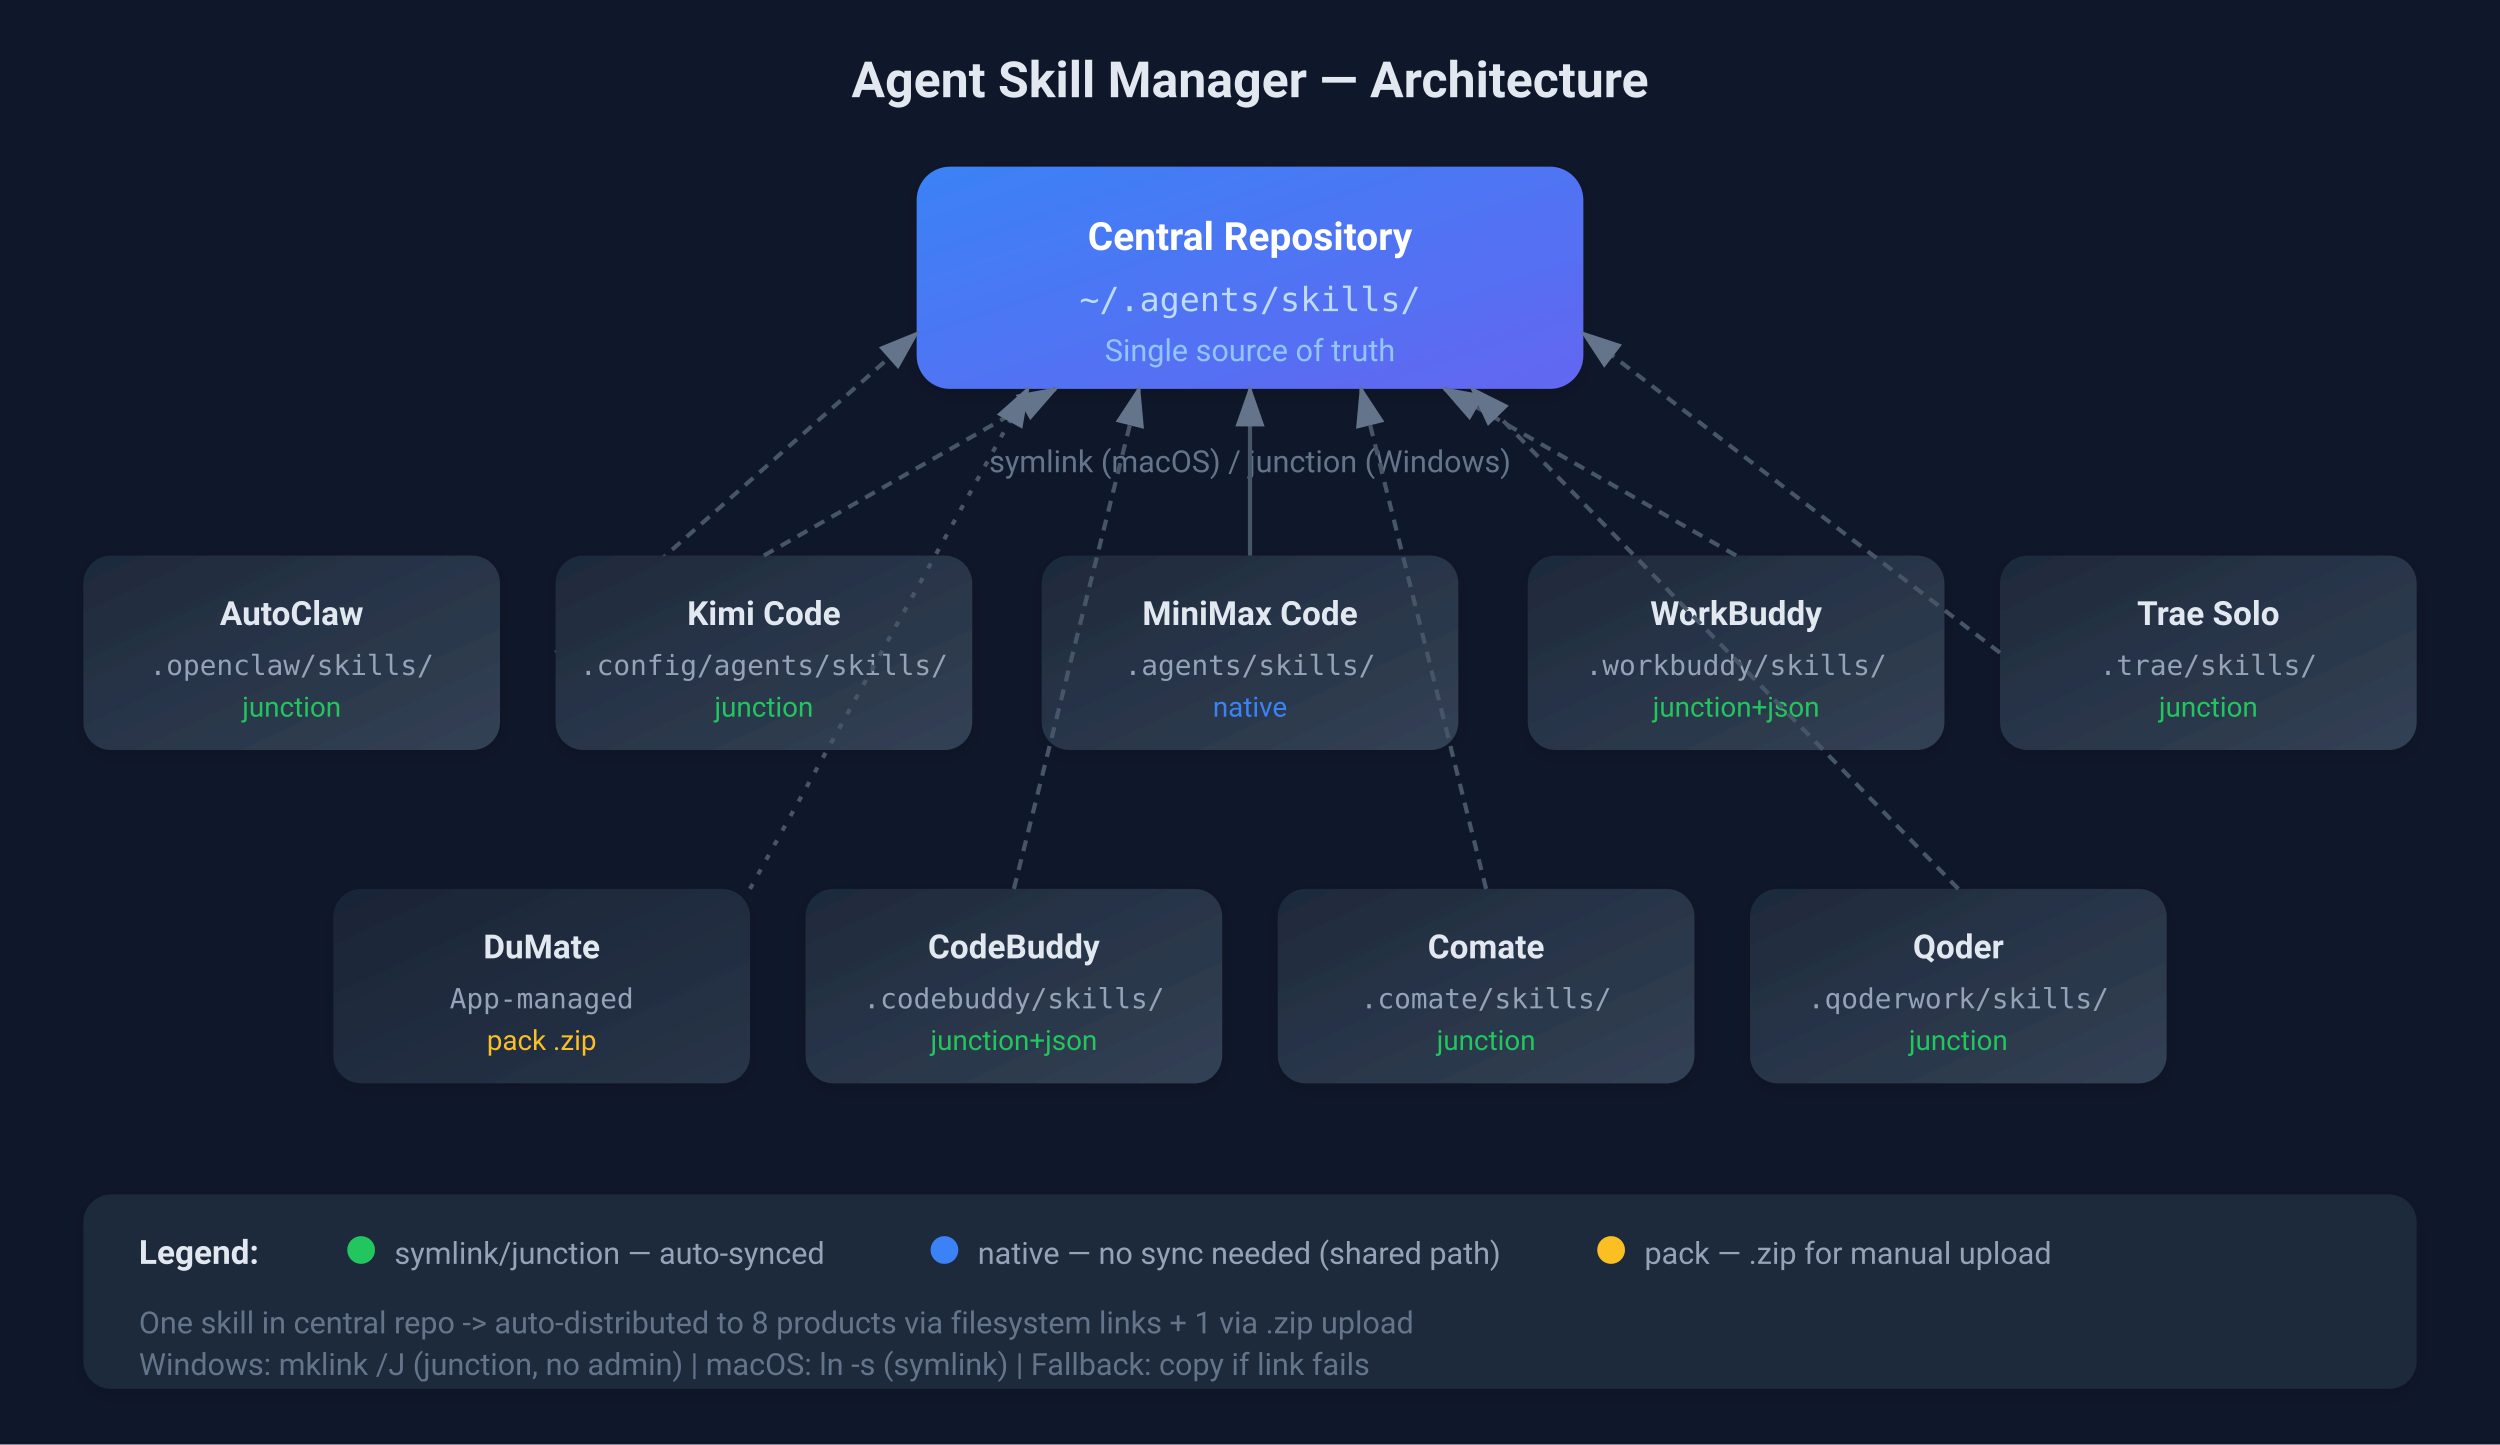
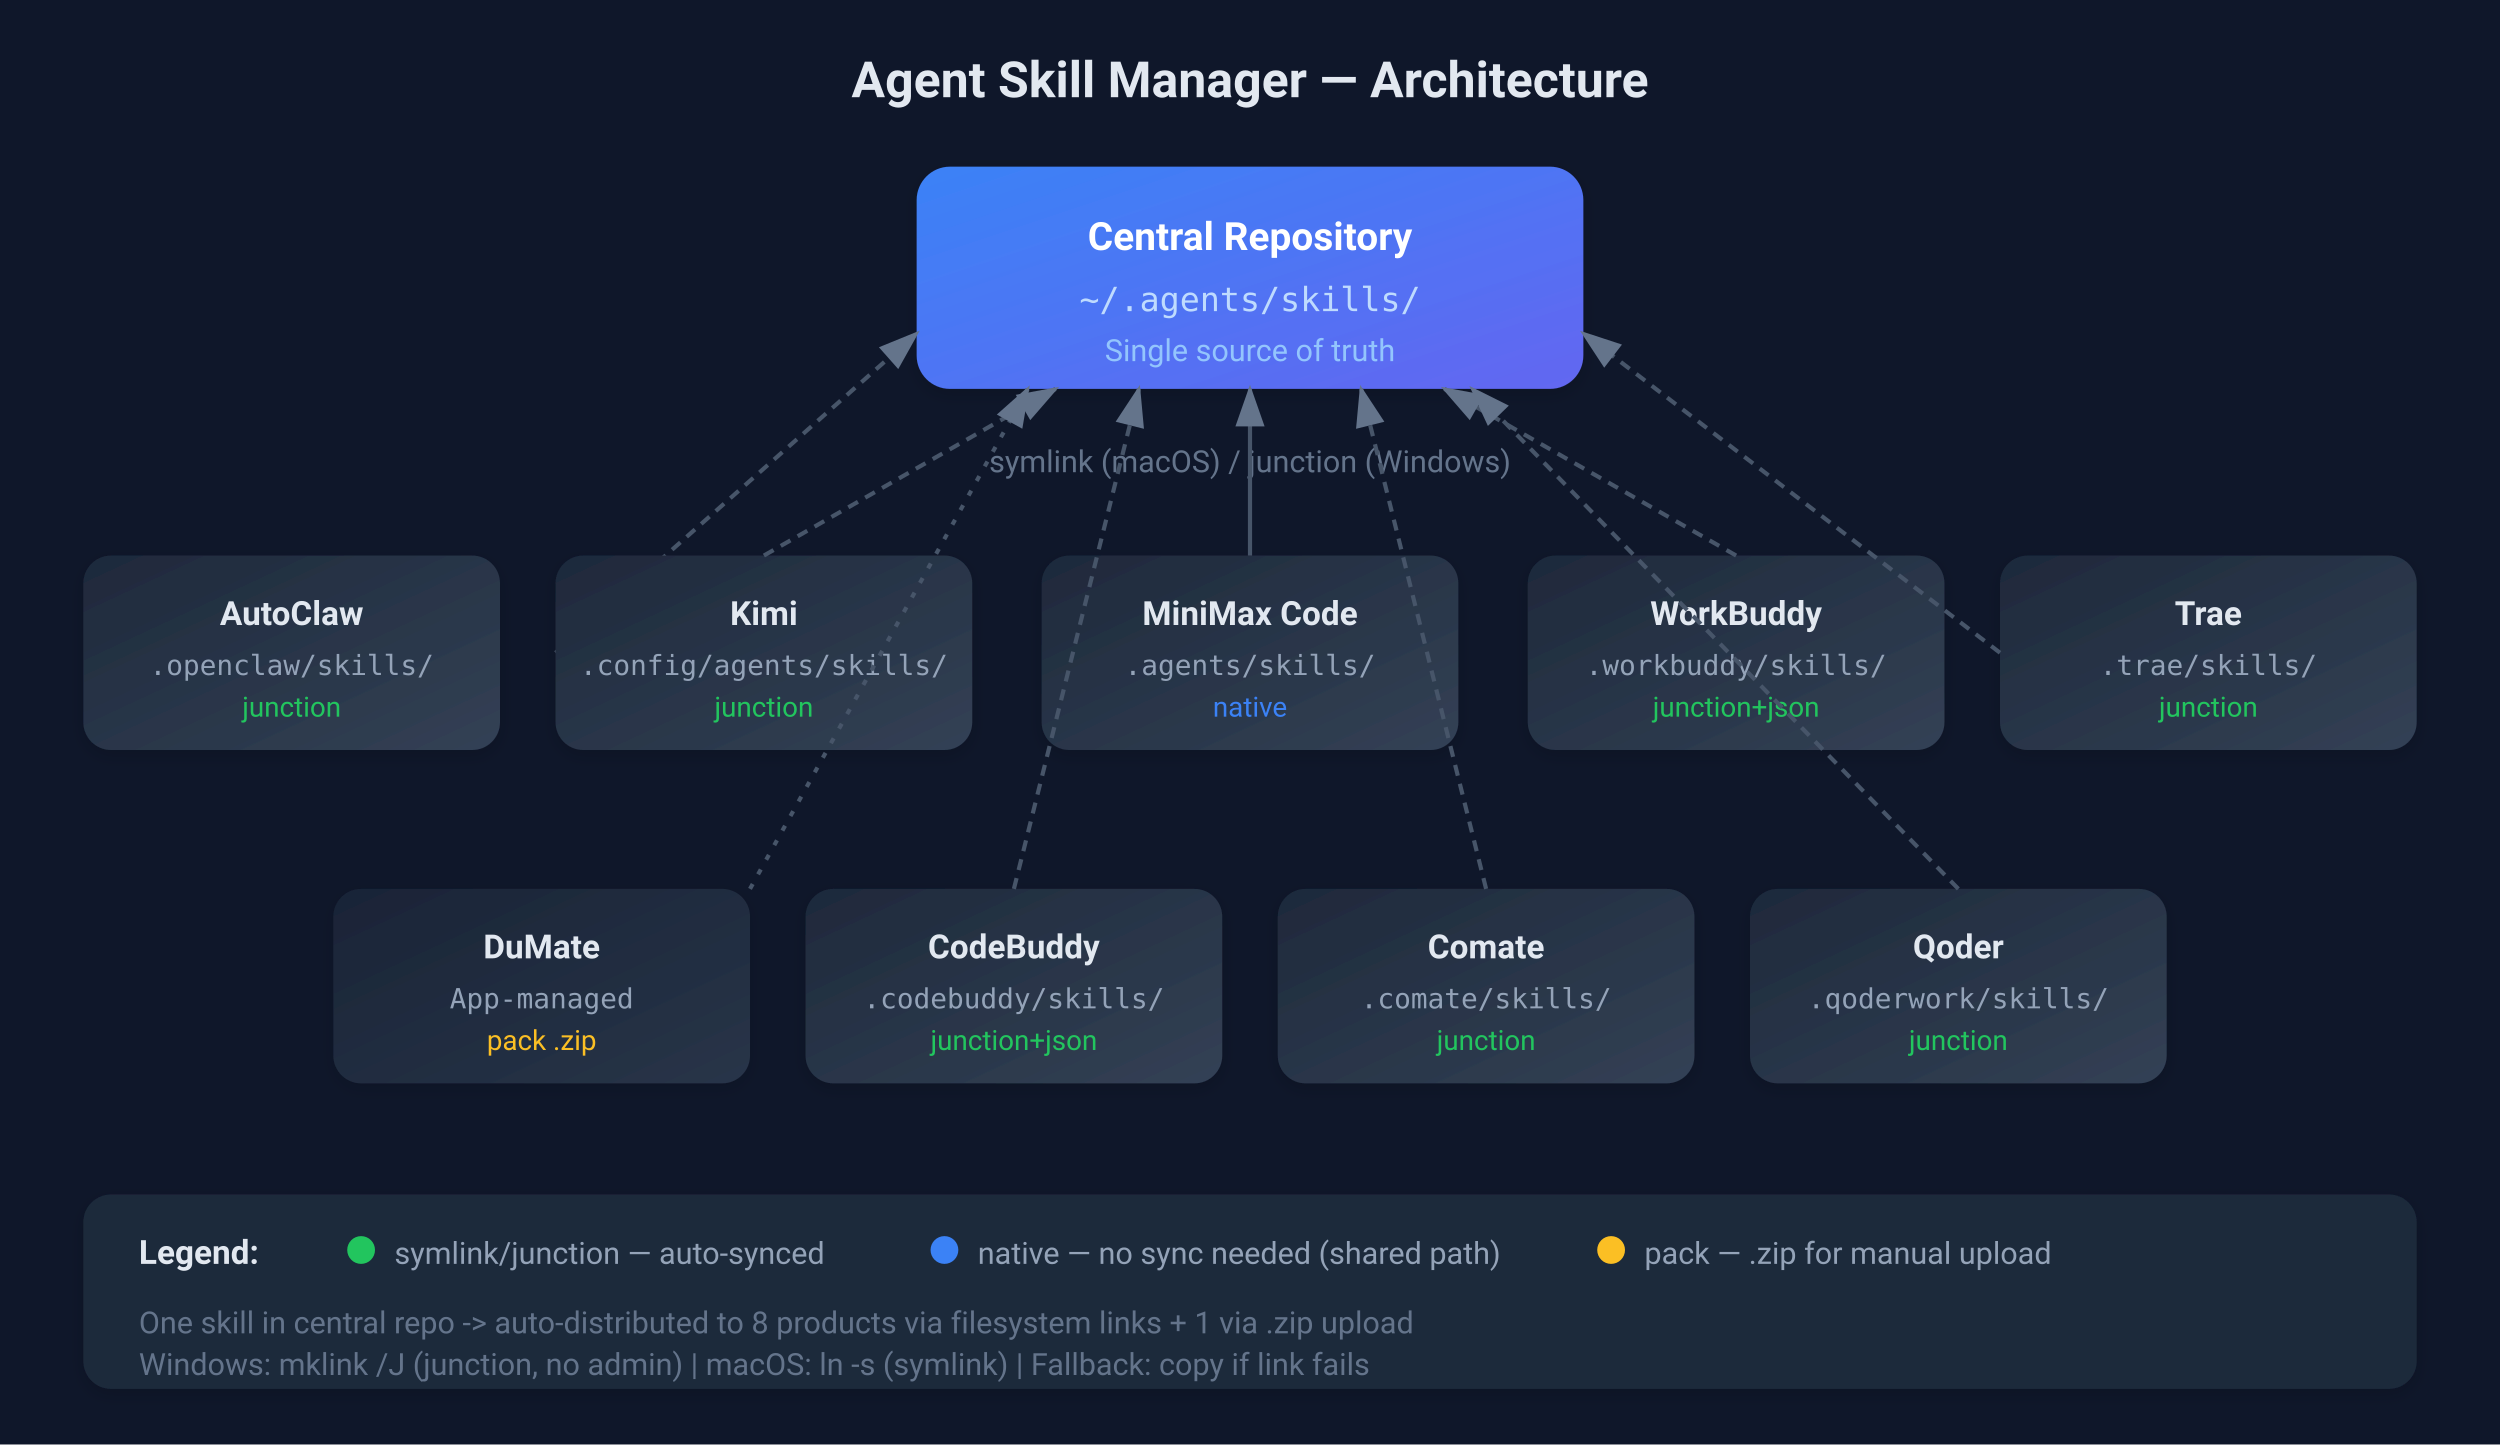
<svg xmlns="http://www.w3.org/2000/svg" viewBox="0 0 900 520" font-family="-apple-system,BlinkMacSystemFont,'Segoe UI',Roboto,sans-serif">
  <defs>
    <linearGradient id="cg" x1="0%" y1="0%" x2="100%" y2="100%">
      <stop offset="0%" style="stop-color:#3b82f6;stop-opacity:1" />
      <stop offset="100%" style="stop-color:#6366f1;stop-opacity:1" />
    </linearGradient>
    <linearGradient id="pg" x1="0%" y1="0%" x2="100%" y2="100%">
      <stop offset="0%" style="stop-color:#1e293b;stop-opacity:1" />
      <stop offset="100%" style="stop-color:#334155;stop-opacity:1" />
    </linearGradient>
    <marker id="ah" markerWidth="10" markerHeight="7" refX="9" refY="3.5" orient="auto">
      <polygon points="0 0, 10 3.5, 0 7" fill="#64748b" />
    </marker>
    <filter id="sh">
      <feDropShadow dx="0" dy="2" stdDeviation="3" flood-opacity="0.15" />
    </filter>
  </defs>
  <rect width="900" height="520" fill="#0f172a" />
  <text x="450" y="35" text-anchor="middle" fill="#e2e8f0" font-size="18" font-weight="600">Agent Skill Manager — Architecture</text>
  <rect x="330" y="60" width="240" height="80" rx="12" fill="url(#cg)" filter="url(#sh)" />
  <text x="450" y="90" text-anchor="middle" fill="white" font-size="14" font-weight="600">Central Repository</text>
  <text x="450" y="112" text-anchor="middle" fill="#bfdbfe" font-size="12" font-family="monospace">~/.agents/skills/</text>
  <text x="450" y="130" text-anchor="middle" fill="#93c5fd" font-size="11">Single source of truth</text>
  <text x="450" y="170" text-anchor="middle" fill="#64748b" font-size="11">symlink (macOS) / junction (Windows)</text>
  <rect x="30" y="200" width="150" height="70" rx="10" fill="url(#pg)" filter="url(#sh)" />
  <text x="105" y="225" text-anchor="middle" fill="#e2e8f0" font-size="12" font-weight="600">AutoClaw</text>
  <text x="105" y="243" text-anchor="middle" fill="#94a3b8" font-size="10" font-family="monospace">.openclaw/skills/</text>
  <text x="105" y="258" text-anchor="middle" fill="#22c55e" font-size="10">junction</text>
  <line x1="200" y1="235" x2="330" y2="120" stroke="#475569" stroke-width="1.5" marker-end="url(#ah)" stroke-dasharray="4,3" />
  <rect x="200" y="200" width="150" height="70" rx="10" fill="url(#pg)" filter="url(#sh)" />
-   <text x="275" y="225" text-anchor="middle" fill="#e2e8f0" font-size="12" font-weight="600">Kimi Code</text>
+   <text x="275" y="225" text-anchor="middle" fill="#e2e8f0" font-size="12" font-weight="600">Kimi</text>
  <text x="275" y="243" text-anchor="middle" fill="#94a3b8" font-size="10" font-family="monospace">.config/agents/skills/</text>
  <text x="275" y="258" text-anchor="middle" fill="#22c55e" font-size="10">junction</text>
  <line x1="275" y1="200" x2="380" y2="140" stroke="#475569" stroke-width="1.5" marker-end="url(#ah)" stroke-dasharray="4,3" />
  <rect x="375" y="200" width="150" height="70" rx="10" fill="url(#pg)" filter="url(#sh)" />
  <text x="450" y="225" text-anchor="middle" fill="#e2e8f0" font-size="12" font-weight="600">MiniMax Code</text>
  <text x="450" y="243" text-anchor="middle" fill="#94a3b8" font-size="10" font-family="monospace">.agents/skills/</text>
  <text x="450" y="258" text-anchor="middle" fill="#3b82f6" font-size="10">native</text>
  <line x1="450" y1="200" x2="450" y2="140" stroke="#475569" stroke-width="1.5" marker-end="url(#ah)" />
  <rect x="550" y="200" width="150" height="70" rx="10" fill="url(#pg)" filter="url(#sh)" />
  <text x="625" y="225" text-anchor="middle" fill="#e2e8f0" font-size="12" font-weight="600">WorkBuddy</text>
  <text x="625" y="243" text-anchor="middle" fill="#94a3b8" font-size="10" font-family="monospace">.workbuddy/skills/</text>
  <text x="625" y="258" text-anchor="middle" fill="#22c55e" font-size="10">junction+json</text>
  <line x1="625" y1="200" x2="520" y2="140" stroke="#475569" stroke-width="1.5" marker-end="url(#ah)" stroke-dasharray="4,3" />
  <rect x="720" y="200" width="150" height="70" rx="10" fill="url(#pg)" filter="url(#sh)" />
-   <text x="795" y="225" text-anchor="middle" fill="#e2e8f0" font-size="12" font-weight="600">Trae Solo</text>
+   <text x="795" y="225" text-anchor="middle" fill="#e2e8f0" font-size="12" font-weight="600">Trae</text>
  <text x="795" y="243" text-anchor="middle" fill="#94a3b8" font-size="10" font-family="monospace">.trae/skills/</text>
  <text x="795" y="258" text-anchor="middle" fill="#22c55e" font-size="10">junction</text>
  <line x1="720" y1="235" x2="570" y2="120" stroke="#475569" stroke-width="1.5" marker-end="url(#ah)" stroke-dasharray="4,3" />
  <rect x="120" y="320" width="150" height="70" rx="10" fill="url(#pg)" filter="url(#sh)" opacity="0.7" />
  <text x="195" y="345" text-anchor="middle" fill="#e2e8f0" font-size="12" font-weight="600">DuMate</text>
  <text x="195" y="363" text-anchor="middle" fill="#94a3b8" font-size="10" font-family="monospace">App-managed</text>
  <text x="195" y="378" text-anchor="middle" fill="#fbbf24" font-size="10">pack .zip</text>
  <line x1="270" y1="320" x2="370" y2="140" stroke="#475569" stroke-width="1.5" marker-end="url(#ah)" stroke-dasharray="2,4" />
  <rect x="290" y="320" width="150" height="70" rx="10" fill="url(#pg)" filter="url(#sh)" />
  <text x="365" y="345" text-anchor="middle" fill="#e2e8f0" font-size="12" font-weight="600">CodeBuddy</text>
  <text x="365" y="363" text-anchor="middle" fill="#94a3b8" font-size="10" font-family="monospace">.codebuddy/skills/</text>
  <text x="365" y="378" text-anchor="middle" fill="#22c55e" font-size="10">junction+json</text>
  <line x1="365" y1="320" x2="410" y2="140" stroke="#475569" stroke-width="1.5" marker-end="url(#ah)" stroke-dasharray="4,3" />
  <rect x="460" y="320" width="150" height="70" rx="10" fill="url(#pg)" filter="url(#sh)" />
  <text x="535" y="345" text-anchor="middle" fill="#e2e8f0" font-size="12" font-weight="600">Comate</text>
  <text x="535" y="363" text-anchor="middle" fill="#94a3b8" font-size="10" font-family="monospace">.comate/skills/</text>
  <text x="535" y="378" text-anchor="middle" fill="#22c55e" font-size="10">junction</text>
  <line x1="535" y1="320" x2="490" y2="140" stroke="#475569" stroke-width="1.5" marker-end="url(#ah)" stroke-dasharray="4,3" />
  <rect x="630" y="320" width="150" height="70" rx="10" fill="url(#pg)" filter="url(#sh)" />
  <text x="705" y="345" text-anchor="middle" fill="#e2e8f0" font-size="12" font-weight="600">Qoder</text>
  <text x="705" y="363" text-anchor="middle" fill="#94a3b8" font-size="10" font-family="monospace">.qoderwork/skills/</text>
  <text x="705" y="378" text-anchor="middle" fill="#22c55e" font-size="10">junction</text>
  <line x1="705" y1="320" x2="530" y2="140" stroke="#475569" stroke-width="1.5" marker-end="url(#ah)" stroke-dasharray="4,3" />
  <rect x="30" y="430" width="840" height="70" rx="10" fill="#1e293b" filter="url(#sh)" />
  <text x="50" y="455" fill="#e2e8f0" font-size="12" font-weight="600">Legend:</text>
  <circle cx="130" cy="450" r="5" fill="#22c55e" />
  <text x="142" y="455" fill="#94a3b8" font-size="11">symlink/junction — auto-synced</text>
  <circle cx="340" cy="450" r="5" fill="#3b82f6" />
  <text x="352" y="455" fill="#94a3b8" font-size="11">native — no sync needed (shared path)</text>
  <circle cx="580" cy="450" r="5" fill="#fbbf24" />
  <text x="592" y="455" fill="#94a3b8" font-size="11">pack — .zip for manual upload</text>
  <text x="50" y="480" fill="#64748b" font-size="11">One skill in central repo -&gt; auto-distributed to 8 products via filesystem links + 1 via .zip upload</text>
  <text x="50" y="495" fill="#64748b" font-size="11">Windows: mklink /J (junction, no admin) | macOS: ln -s (symlink) | Fallback: copy if link fails</text>
</svg>
